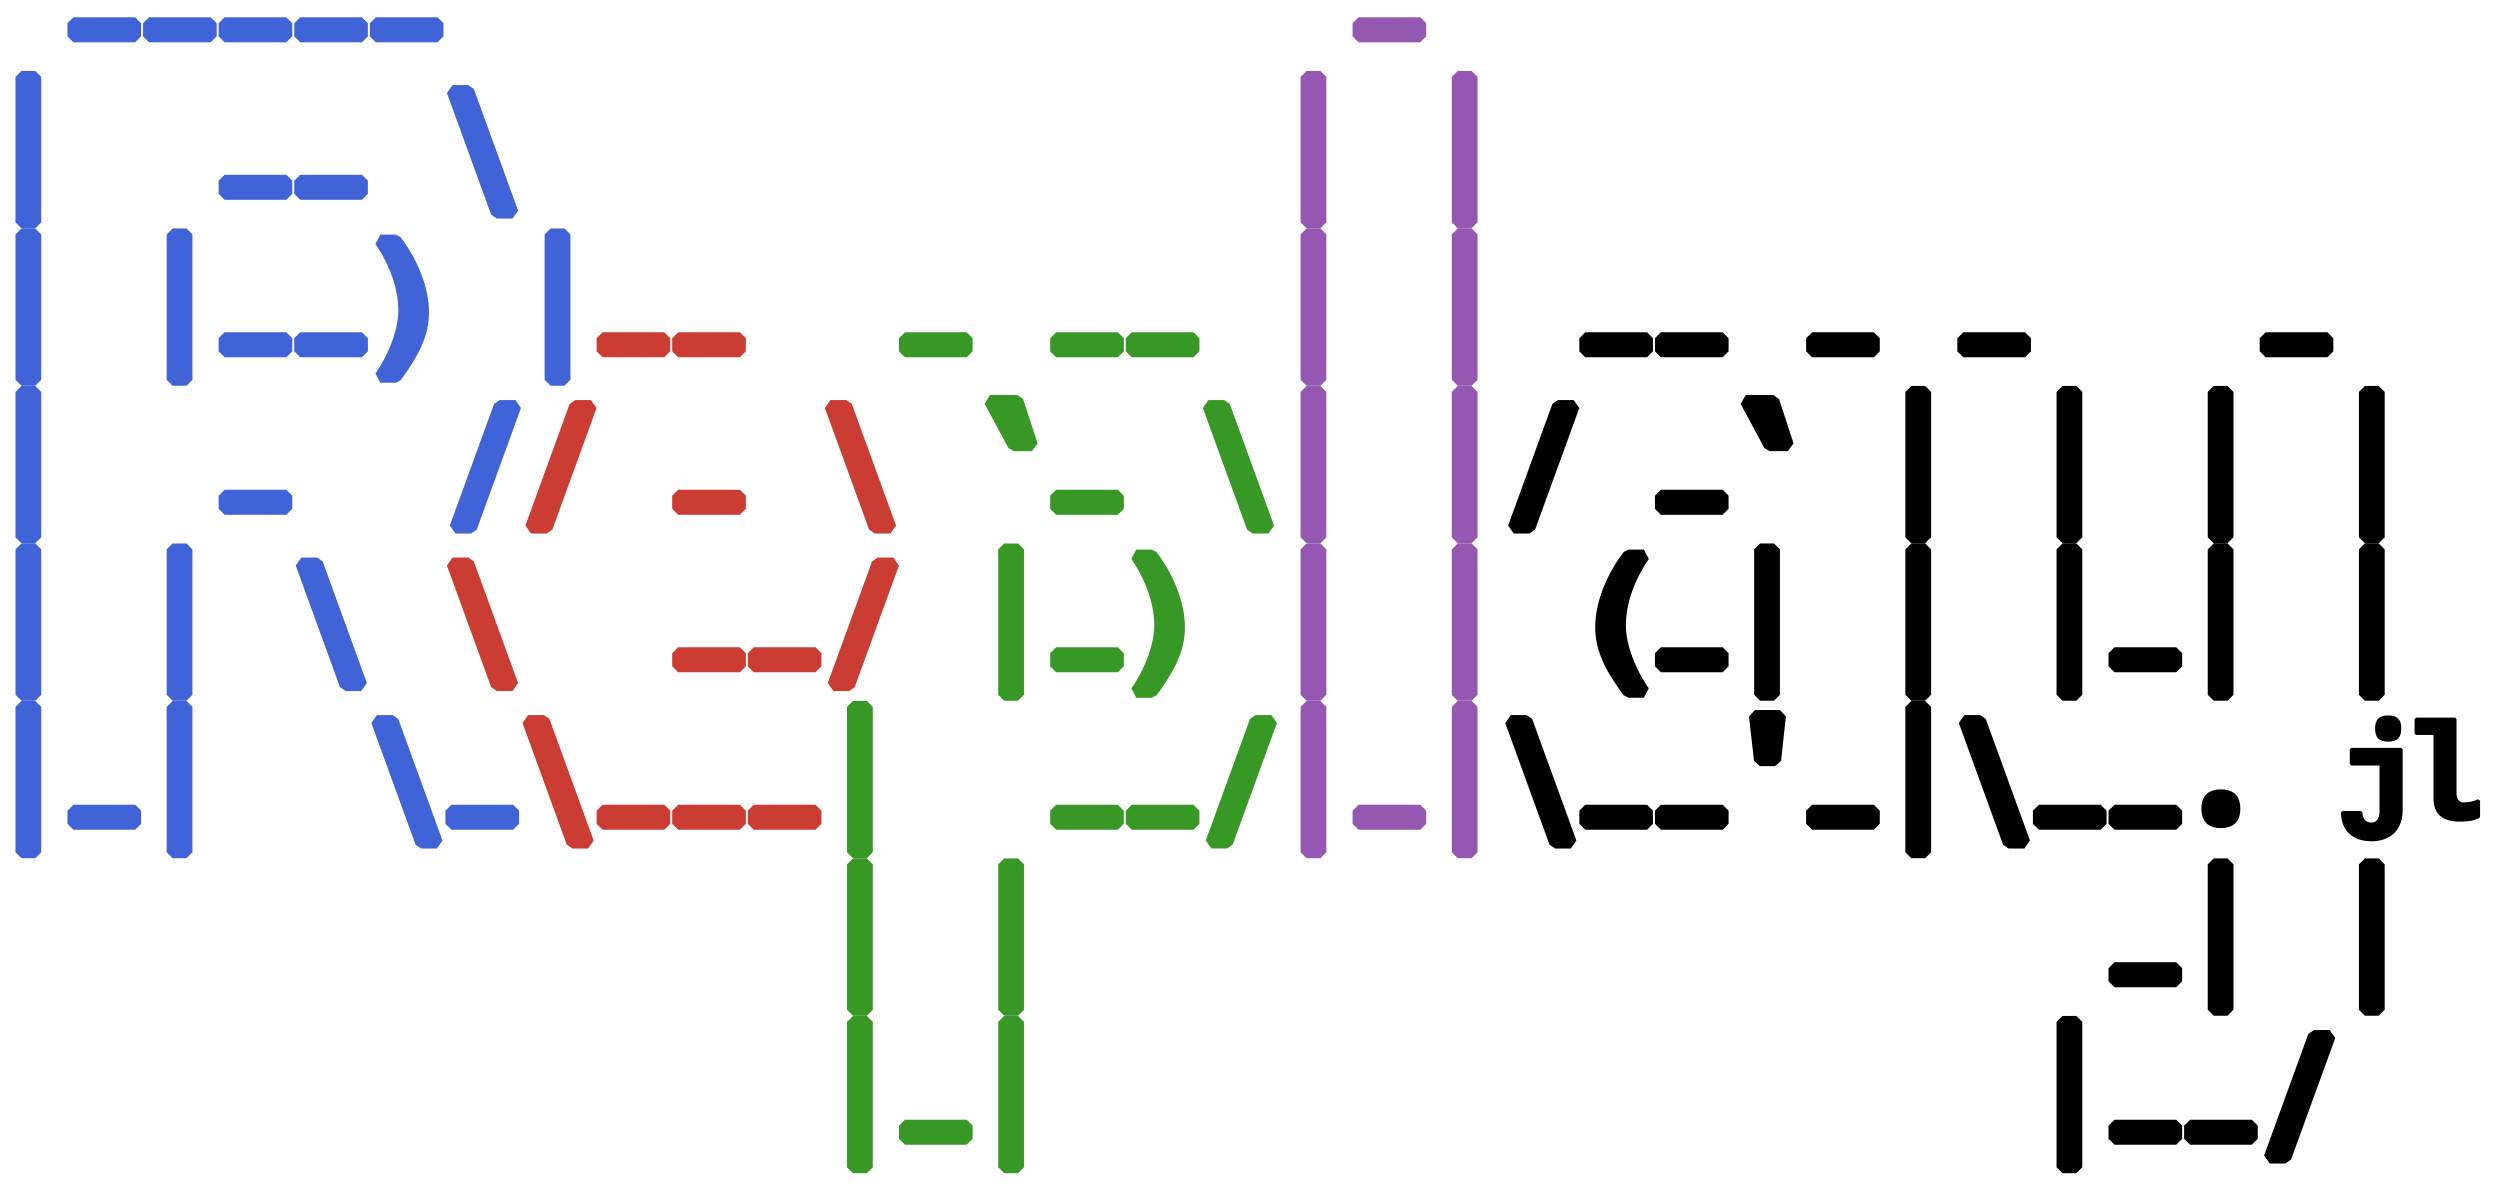
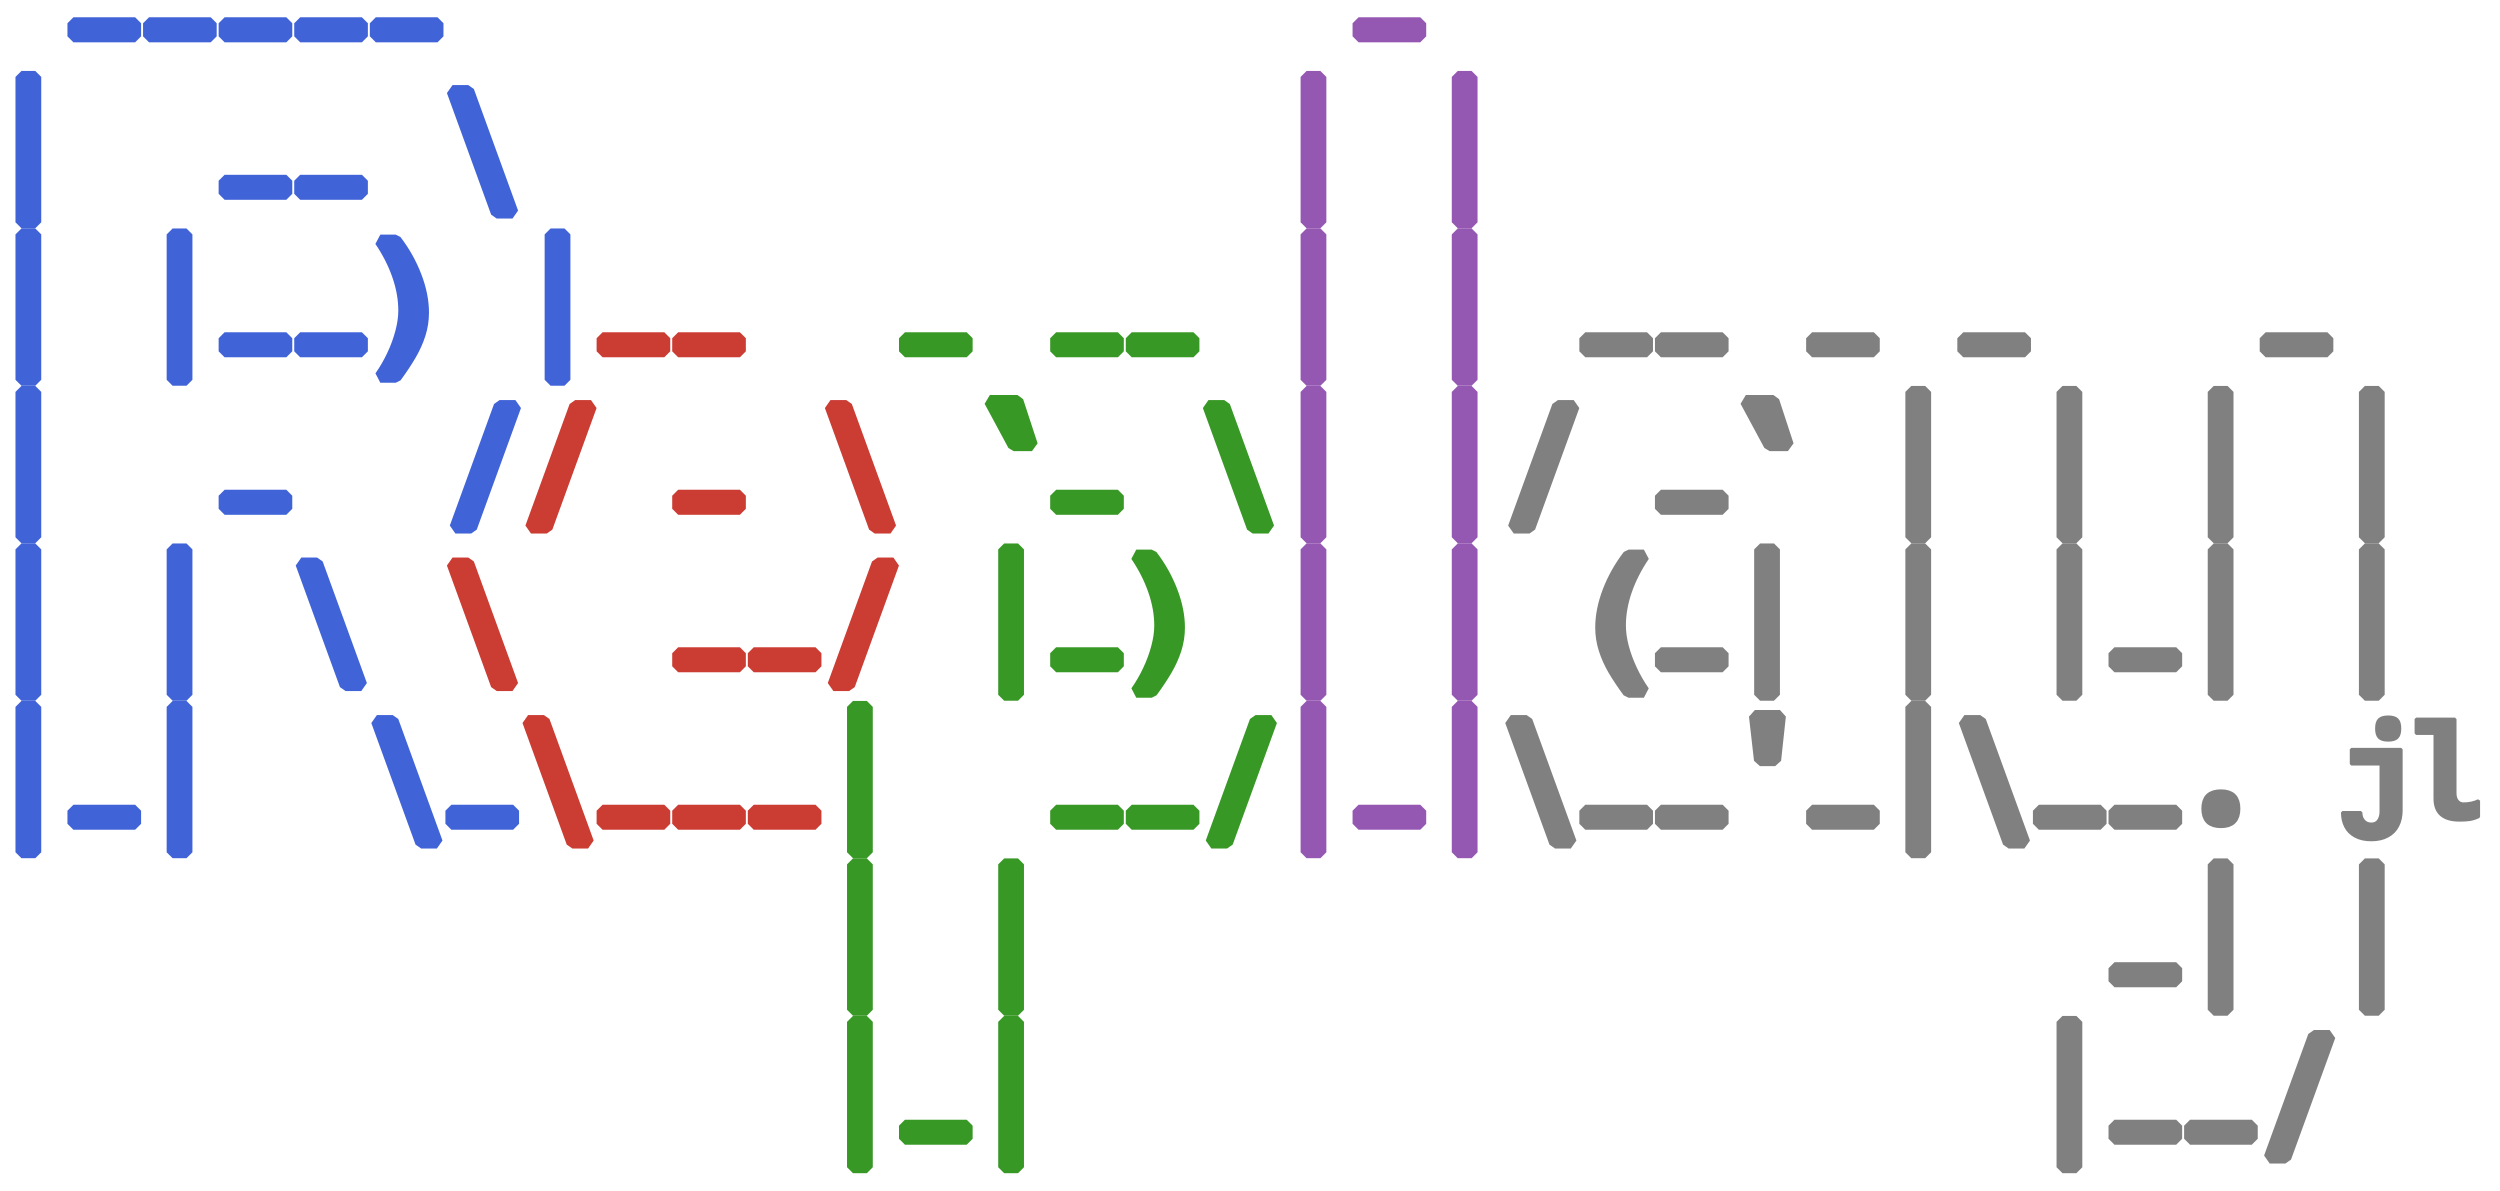
<svg xmlns="http://www.w3.org/2000/svg" xml:space="preserve" width="84mm" height="40mm" version="1.1" style="clip-rule:evenodd;fill-rule:evenodd;image-rendering:optimizeQuality;shape-rendering:geometricPrecision;text-rendering:geometricPrecision" viewBox="0 0 8400 4000" id="svg19">
  <defs id="defs4">
    <style type="text/css" id="style2">
   
    .fil0 {fill:black}
    .fil1 {fill:#9558B2}
    .fil3 {fill:#389826;fill-rule:nonzero}
    .fil2 {fill:#4063D8;fill-rule:nonzero}
    .fil4 {fill:#CB3C33;fill-rule:nonzero}
   
  </style>
  </defs>
  <path id="path42414-9" style="font-weight:900;font-size:16px;line-height:1.25;font-family:JuliaMono;-inkscape-font-specification:'JuliaMono Heavy';white-space:pre;fill:#4063d8;fill-opacity:1;stroke:#4063d8;stroke-width:40;stroke-linecap:round;stroke-linejoin:bevel;stroke-miterlimit:4;stroke-dasharray:none;stroke-opacity:1" d="m 1724.055,2767.96 h -207.434 v -44.027 h 207.434 z m -457.623,-345.44 h 52.917 l 148.59,408.516 h -52.917 z m -686.433,441.113 v -488.527 h 46.567 v 488.527 z M 454.058,2767.96 H 246.625 v -44.027 H 454.058 Z M 72,2863.633 v -488.527 h 46.567 v 488.527 z m 940.433,-970.28 h 52.916 l 148.59,408.517 h -52.916 z M 579.999,2334.466 V 1845.94 h 46.567 v 488.526 z m -507.999,0 V 1845.94 h 46.567 v 488.526 z m 1458.168,-561.763 148.59,-408.517 h 52.917 l -148.59,408.517 z M 962.057,1709.626 H 754.624 V 1665.6 H 962.057 Z M 72,1805.3 v -488.527 h 46.567 V 1805.3 Z M 1849.996,1276.133 V 787.606 h 46.567 v 488.527 z m -572.134,-10.16 q 23.495,-33.443 41.699,-72.178 18.203,-38.524 28.363,-77.47 10.372,-38.947 10.372,-72.602 0,-57.997 -20.955,-118.11 -20.744,-60.113 -59.479,-117.263 h 51.647 q 42.545,55.456 67.098,119.38 24.765,63.923 24.765,122.766 0,37.465 -11.43,73.025 -11.43,35.349 -31.115,68.792 -19.473,33.443 -48.895,73.66 z m -61.806,-85.513 h -207.433 v -44.027 h 207.433 z m -253.999,0 H 754.624 v -44.027 h 207.433 z m -382.058,95.673 V 787.606 h 46.567 v 488.527 z m -507.999,0 V 787.606 h 46.567 v 488.527 z m 1448.431,-970.28 h 52.917 l 148.59,408.517 h -52.917 z m -304.375,345.44 h -207.433 v -44.027 h 207.433 z m -253.999,0 H 754.624 V 607.266 H 962.057 Z M 72,746.966 V 258.44 h 46.567 V 746.966 Z M 1470.056,122.126 H 1262.622 V 78.1 h 207.434 z m -254,0 H 1008.623 V 78.1 h 207.433 z m -253.999,0 H 754.624 V 78.1 h 207.433 z m -254,0 H 500.624 V 78.1 h 207.433 z m -253.999,0 H 246.625 V 78.1 h 207.433 z" />
  <path id="path42422-3" style="font-weight:900;font-size:16px;line-height:1.25;font-family:JuliaMono;-inkscape-font-specification:'JuliaMono Heavy';white-space:pre;fill:#cb3c33;fill-opacity:1;stroke:#cb3c33;stroke-width:40;stroke-linecap:round;stroke-linejoin:bevel;stroke-miterlimit:4;stroke-dasharray:none;stroke-opacity:1" d="m 2740.052,2767.96 h -207.433 v -44.027 h 207.433 z m -253.999,0 H 2278.62 v -44.027 h 207.433 z m -254,0 H 2024.62 v -44.027 h 207.433 z m -457.622,-345.44 h 52.917 l 148.59,408.516 h -52.917 z m 1025.734,-120.65 148.59,-408.517 h 52.917 l -148.59,408.517 z m -60.113,-63.077 h -207.433 v -44.027 h 207.433 z m -253.999,0 H 2278.62 v -44.027 h 207.433 z m -965.622,-345.44 h 52.917 l 148.59,408.517 h -52.917 z m 1269.997,-529.167 h 52.917 l 148.59,408.517 h -52.917 z m -304.375,345.44 H 2278.62 V 1665.6 h 207.433 z m -701.885,63.077 148.59,-408.517 h 52.916 l -148.59,408.517 z M 2486.053,1180.46 H 2278.62 v -44.027 h 207.433 z m -254,0 H 2024.62 v -44.027 h 207.433 z" />
  <path id="path42436-8" style="font-weight:900;font-size:16px;line-height:1.25;font-family:JuliaMono;-inkscape-font-specification:'JuliaMono Heavy';white-space:pre;fill:#9558b2;fill-opacity:1;stroke:#9558b2;stroke-width:40;stroke-linecap:round;stroke-linejoin:bevel;stroke-miterlimit:4;stroke-dasharray:none;stroke-opacity:1" d="m 4897.988,2863.633 v -488.527 h 46.567 v 488.527 z m -125.941,-95.673 h -207.433 v -44.027 h 207.433 z m -382.058,95.673 v -488.527 h 46.567 v 488.527 z m 507.999,-529.167 V 1845.94 h 46.567 v 488.526 z m -507.999,0 V 1845.94 h 46.567 v 488.526 z M 4897.988,1805.3 v -488.527 h 46.567 V 1805.3 Z m -507.999,0 v -488.527 h 46.567 V 1805.3 Z m 507.999,-529.167 V 787.606 h 46.567 v 488.527 z m -507.999,0 V 787.606 h 46.567 v 488.527 z M 4897.988,746.966 V 258.44 h 46.567 v 488.526 z m -507.999,0 V 258.44 h 46.567 v 488.526 z m 382.058,-624.84 H 4564.614 V 78.1 h 207.433 z" />
  <path id="path42476-9" style="font-weight:900;font-size:16px;line-height:1.25;font-family:JuliaMono;-inkscape-font-specification:'JuliaMono Heavy';white-space:pre;fill:#389826;fill-opacity:1;stroke:#389826;stroke-width:40;stroke-linecap:round;stroke-linejoin:bevel;stroke-miterlimit:4;stroke-dasharray:none;stroke-opacity:1" d="M 3373.992,3921.966 V 3433.44 h 46.567 v 488.526 z m -125.941,-95.673 h -207.433 v -44.027 h 207.433 z m -382.058,95.673 V 3433.44 h 46.567 v 488.526 z M 3373.992,3392.8 v -488.527 h 46.567 V 3392.8 Z m -507.999,0 v -488.527 h 46.567 V 3392.8 Z m 1204.169,-561.764 148.59,-408.516 h 52.917 l -148.59,408.516 z m -60.113,-63.076 h -207.433 v -44.027 h 207.433 z m -253.999,0 h -207.434 v -44.027 h 207.434 z m -890.057,95.673 v -488.527 h 46.567 v 488.527 z m 951.863,-539.327 q 23.495,-33.443 41.698,-72.178 18.203,-38.523 28.363,-77.47 10.372,-38.947 10.372,-72.602 0,-57.996 -20.955,-118.11 -20.743,-60.113 -59.478,-117.263 h 51.646 q 42.545,55.457 67.099,119.38 24.765,63.923 24.765,122.767 0,37.465 -11.43,73.025 -11.43,35.348 -31.115,68.791 -19.474,33.444 -48.895,73.66 z m -61.806,-85.513 h -207.434 v -44.027 h 207.434 z m -382.058,95.673 V 1845.94 h 46.567 v 488.526 z m 686.433,-970.28 h 52.917 l 148.59,408.517 h -52.917 z m -304.375,345.44 H 3548.616 V 1665.6 h 207.434 z m -288.713,-213.783 h -61.383 l -80.01,-148.59 h 92.71 z m 542.712,-315.383 h -207.433 v -44.027 h 207.433 z m -253.999,0 h -207.434 v -44.027 h 207.434 z m -507.999,0 h -207.433 v -44.027 h 207.433 z" />
-   <path id="path70523" style="font-weight:900;font-size:16px;line-height:1.25;font-family:JuliaMono;-inkscape-font-specification:'JuliaMono Heavy';white-space:pre;fill:#000000;fill-opacity:1;stroke:#000000;stroke-width:10;stroke-linecap:round;stroke-linejoin:bevel;stroke-miterlimit:4;stroke-dasharray:none;stroke-opacity:1" d="m 8024.297,2486.866 q -21.167,0 -30.057,-8.89 -8.89,-8.89 -8.89,-30.056 0,-21.379 8.89,-30.057 8.89,-8.89 30.057,-8.89 21.378,0 30.057,8.89 8.89,8.68 8.89,30.057 0,21.166 -8.89,30.056 -8.678,8.89 -30.057,8.89 z m 239.818,268.817 q -82.55,0 -82.55,-72.39 V 2464.43 h -63.5 v -48.26 h 130.81 v 248.073 q 0,13.123 4.233,21.378 4.233,8.26 10.583,11.854 6.35,3.6 12.7,3.6 30.057,0 51.647,-11.007 v 54.187 q -16.722,7.62 -30.692,9.53 -13.758,1.9 -33.232,1.9 z m -331.469,-25.823 q 0,16.933 9.313,27.94 9.525,11.006 26.035,11.006 16.087,0 24.13,-12.065 8.043,-12.065 8.043,-28.998 V 2567.3 h -99.907 v -49.53 h 167.64 v 204.893 q 0,30.268 -11.642,52.493 -11.43,22.225 -34.078,34.29 -22.437,12.277 -54.61,12.277 -31.75,0 -53.552,-11.853 -21.802,-11.642 -32.597,-32.385 -10.795,-20.744 -10.795,-47.625 z" />
-   <path id="path42484-7" style="font-weight:900;font-size:16px;line-height:1.25;font-family:JuliaMono;-inkscape-font-specification:'JuliaMono Heavy';white-space:pre;fill:#000000;fill-opacity:1;stroke:#000000;stroke-width:40;stroke-linecap:round;stroke-linejoin:bevel;stroke-miterlimit:4;stroke-dasharray:none;stroke-opacity:1" d="m 7626.153,3889.37 148.59,-408.517 h 52.917 l -148.59,408.517 z m -60.113,-63.077 h -207.433 v -44.027 H 7566.04 Z m -253.999,0 h -207.433 v -44.027 h 207.433 z m -382.058,95.673 V 3433.44 h 46.567 v 488.526 z M 7945.98,3392.8 v -488.527 h 46.567 V 3392.8 Z m -507.999,0 v -488.527 h 46.567 V 3392.8 Z m -125.941,-95.674 H 7104.608 V 3253.1 h 207.433 z m 150.282,-534.67 q -23.918,0 -34.925,-10.795 -10.795,-10.795 -10.795,-34.501 0,-23.707 10.795,-34.29 11.007,-10.584 34.925,-10.584 23.918,0 34.502,10.584 10.795,10.583 10.795,34.29 0,23.706 -10.795,34.501 -10.583,10.795 -34.502,10.795 z m -150.282,5.5 h -207.433 v -44.027 h 207.433 z m -254,0 H 6850.608 v -44.027 h 207.433 z m -457.623,-345.44 h 52.917 l 148.59,408.516 h -52.917 z m -178.434,441.113 v -488.527 h 46.567 v 488.527 z m -125.941,-95.673 h -207.433 v -44.027 h 207.433 z M 5964.574,2554.172 h -51.223 l -16.933,-148.59 h 84.243 z m -176.53,213.784 H 5580.611 v -44.027 h 207.434 z m -254,0 h -207.433 v -44.027 h 207.433 z m -457.622,-345.44 h 52.916 l 148.59,408.516 h -52.916 z m 2869.557,-88.054 v -488.526 h 46.567 v 488.526 z m -507.999,0 v -488.526 h 46.567 v 488.526 z m -125.941,-95.673 h -207.433 v -44.027 h 207.433 z m -382.058,95.673 v -488.526 h 46.567 v 488.526 z m -507.999,0 v -488.526 h 46.567 v 488.526 z m -507.999,0 v -488.526 h 46.567 v 488.526 z m -125.941,-95.673 H 5580.611 v -44.027 h 207.434 z m -316.652,85.513 q -29.422,-40.216 -49.107,-73.66 -19.473,-33.443 -30.903,-68.791 -11.43,-35.56 -11.43,-73.025 0,-58.844 24.553,-122.767 24.765,-63.923 67.31,-119.38 h 51.647 q -38.735,57.15 -59.69,117.263 -20.743,60.114 -20.743,118.11 0,33.655 10.16,72.602 10.371,38.947 28.575,77.47 18.203,38.735 41.698,72.178 z m 2474.588,-519.006 v -488.527 h 46.567 v 488.527 z m -507.999,0 v -488.527 h 46.567 v 488.527 z m -507.999,0 v -488.527 h 46.567 v 488.527 z m -507.999,0 v -488.527 h 46.567 v 488.527 z m -414.654,-309.457 h -61.383 l -80.01,-148.59 h 92.71 z m -219.286,213.783 H 5580.611 v -44.026 h 207.434 z m -701.885,63.077 148.59,-408.517 h 52.917 l -148.59,408.517 z m 2733.881,-592.243 h -207.433 v -44.027 h 207.433 z m -1015.998,0 h -207.433 v -44.027 h 207.433 z m -507.999,0 h -207.433 v -44.027 h 207.433 z m -507.999,0 H 5580.611 v -44.027 h 207.434 z m -254,0 h -207.433 v -44.027 h 207.433 z" />
+   <path id="path70523" style="font-weight:900;font-size:16px;line-height:1.25;font-family:JuliaMono;-inkscape-font-specification:'JuliaMono Heavy';white-space:pre;fill:#808080;fill-opacity:1;stroke:#808080;stroke-width:10;stroke-linecap:round;stroke-linejoin:bevel;stroke-miterlimit:4;stroke-dasharray:none;stroke-opacity:1" d="m 8024.297,2486.866 q -21.167,0 -30.057,-8.89 -8.89,-8.89 -8.89,-30.056 0,-21.379 8.89,-30.057 8.89,-8.89 30.057,-8.89 21.378,0 30.057,8.89 8.89,8.68 8.89,30.057 0,21.166 -8.89,30.056 -8.678,8.89 -30.057,8.89 z m 239.818,268.817 q -82.55,0 -82.55,-72.39 V 2464.43 h -63.5 v -48.26 h 130.81 v 248.073 q 0,13.123 4.233,21.378 4.233,8.26 10.583,11.854 6.35,3.6 12.7,3.6 30.057,0 51.647,-11.007 v 54.187 q -16.722,7.62 -30.692,9.53 -13.758,1.9 -33.232,1.9 z m -331.469,-25.823 q 0,16.933 9.313,27.94 9.525,11.006 26.035,11.006 16.087,0 24.13,-12.065 8.043,-12.065 8.043,-28.998 V 2567.3 h -99.907 v -49.53 h 167.64 v 204.893 q 0,30.268 -11.642,52.493 -11.43,22.225 -34.078,34.29 -22.437,12.277 -54.61,12.277 -31.75,0 -53.552,-11.853 -21.802,-11.642 -32.597,-32.385 -10.795,-20.744 -10.795,-47.625 z" />
+   <path id="path42484-7" style="font-weight:900;font-size:16px;line-height:1.25;font-family:JuliaMono;-inkscape-font-specification:'JuliaMono Heavy';white-space:pre;fill:#808080;fill-opacity:1;stroke:#808080;stroke-width:40;stroke-linecap:round;stroke-linejoin:bevel;stroke-miterlimit:4;stroke-dasharray:none;stroke-opacity:1" d="m 7626.153,3889.37 148.59,-408.517 h 52.917 l -148.59,408.517 z m -60.113,-63.077 h -207.433 v -44.027 H 7566.04 Z m -253.999,0 h -207.433 v -44.027 h 207.433 z m -382.058,95.673 V 3433.44 h 46.567 v 488.526 z M 7945.98,3392.8 v -488.527 h 46.567 V 3392.8 Z m -507.999,0 v -488.527 h 46.567 V 3392.8 Z m -125.941,-95.674 H 7104.608 V 3253.1 h 207.433 z m 150.282,-534.67 q -23.918,0 -34.925,-10.795 -10.795,-10.795 -10.795,-34.501 0,-23.707 10.795,-34.29 11.007,-10.584 34.925,-10.584 23.918,0 34.502,10.584 10.795,10.583 10.795,34.29 0,23.706 -10.795,34.501 -10.583,10.795 -34.502,10.795 z m -150.282,5.5 h -207.433 v -44.027 h 207.433 z m -254,0 H 6850.608 v -44.027 h 207.433 z m -457.623,-345.44 h 52.917 l 148.59,408.516 h -52.917 z m -178.434,441.113 v -488.527 h 46.567 v 488.527 z m -125.941,-95.673 h -207.433 v -44.027 h 207.433 z M 5964.574,2554.172 h -51.223 l -16.933,-148.59 h 84.243 z m -176.53,213.784 H 5580.611 v -44.027 h 207.434 z m -254,0 h -207.433 v -44.027 h 207.433 z m -457.622,-345.44 h 52.916 l 148.59,408.516 h -52.916 z m 2869.557,-88.054 v -488.526 h 46.567 v 488.526 z m -507.999,0 v -488.526 h 46.567 v 488.526 z m -125.941,-95.673 h -207.433 v -44.027 h 207.433 z m -382.058,95.673 v -488.526 h 46.567 v 488.526 z m -507.999,0 v -488.526 h 46.567 v 488.526 z m -507.999,0 v -488.526 h 46.567 v 488.526 z m -125.941,-95.673 H 5580.611 v -44.027 h 207.434 z m -316.652,85.513 q -29.422,-40.216 -49.107,-73.66 -19.473,-33.443 -30.903,-68.791 -11.43,-35.56 -11.43,-73.025 0,-58.844 24.553,-122.767 24.765,-63.923 67.31,-119.38 h 51.647 q -38.735,57.15 -59.69,117.263 -20.743,60.114 -20.743,118.11 0,33.655 10.16,72.602 10.371,38.947 28.575,77.47 18.203,38.735 41.698,72.178 z m 2474.588,-519.006 v -488.527 h 46.567 v 488.527 z m -507.999,0 v -488.527 h 46.567 v 488.527 z m -507.999,0 v -488.527 h 46.567 v 488.527 z m -507.999,0 v -488.527 h 46.567 v 488.527 z m -414.654,-309.457 h -61.383 l -80.01,-148.59 h 92.71 z m -219.286,213.783 H 5580.611 v -44.026 h 207.434 z m -701.885,63.077 148.59,-408.517 h 52.917 l -148.59,408.517 z m 2733.881,-592.243 h -207.433 v -44.027 h 207.433 z m -1015.998,0 h -207.433 v -44.027 h 207.433 z m -507.999,0 h -207.433 v -44.027 h 207.433 z m -507.999,0 H 5580.611 v -44.027 h 207.434 z m -254,0 h -207.433 v -44.027 h 207.433 z" />
</svg>
